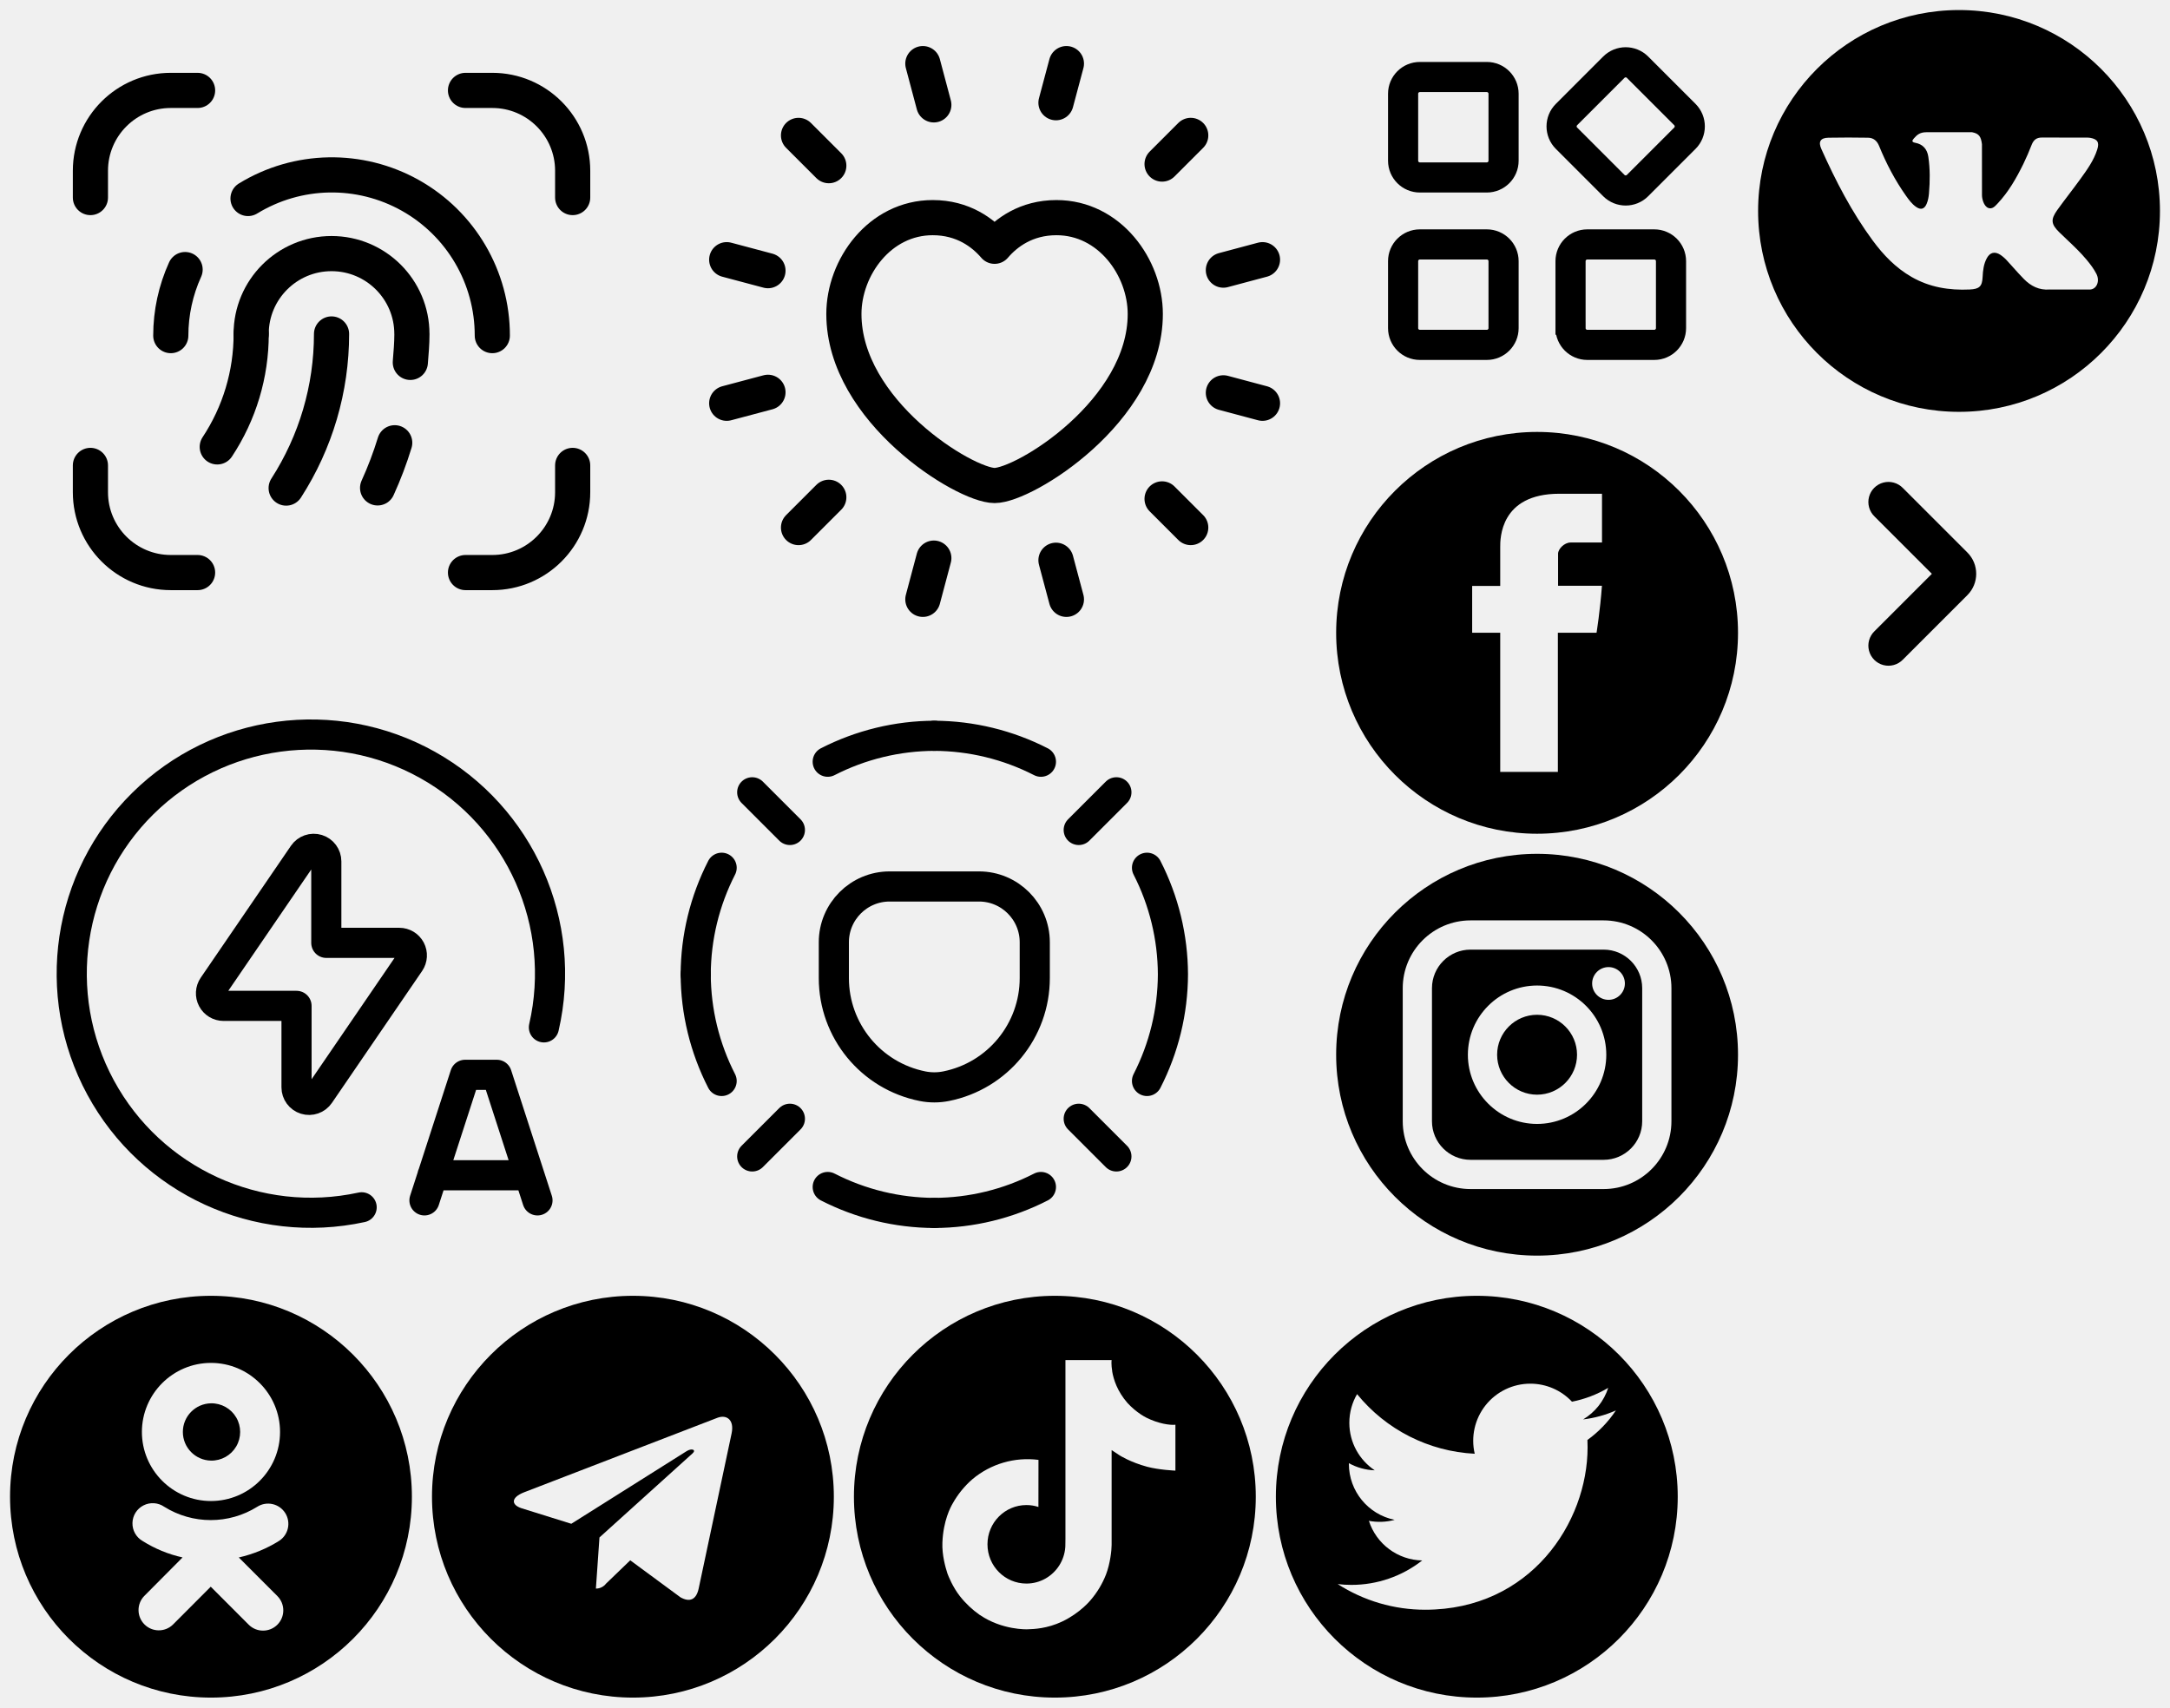
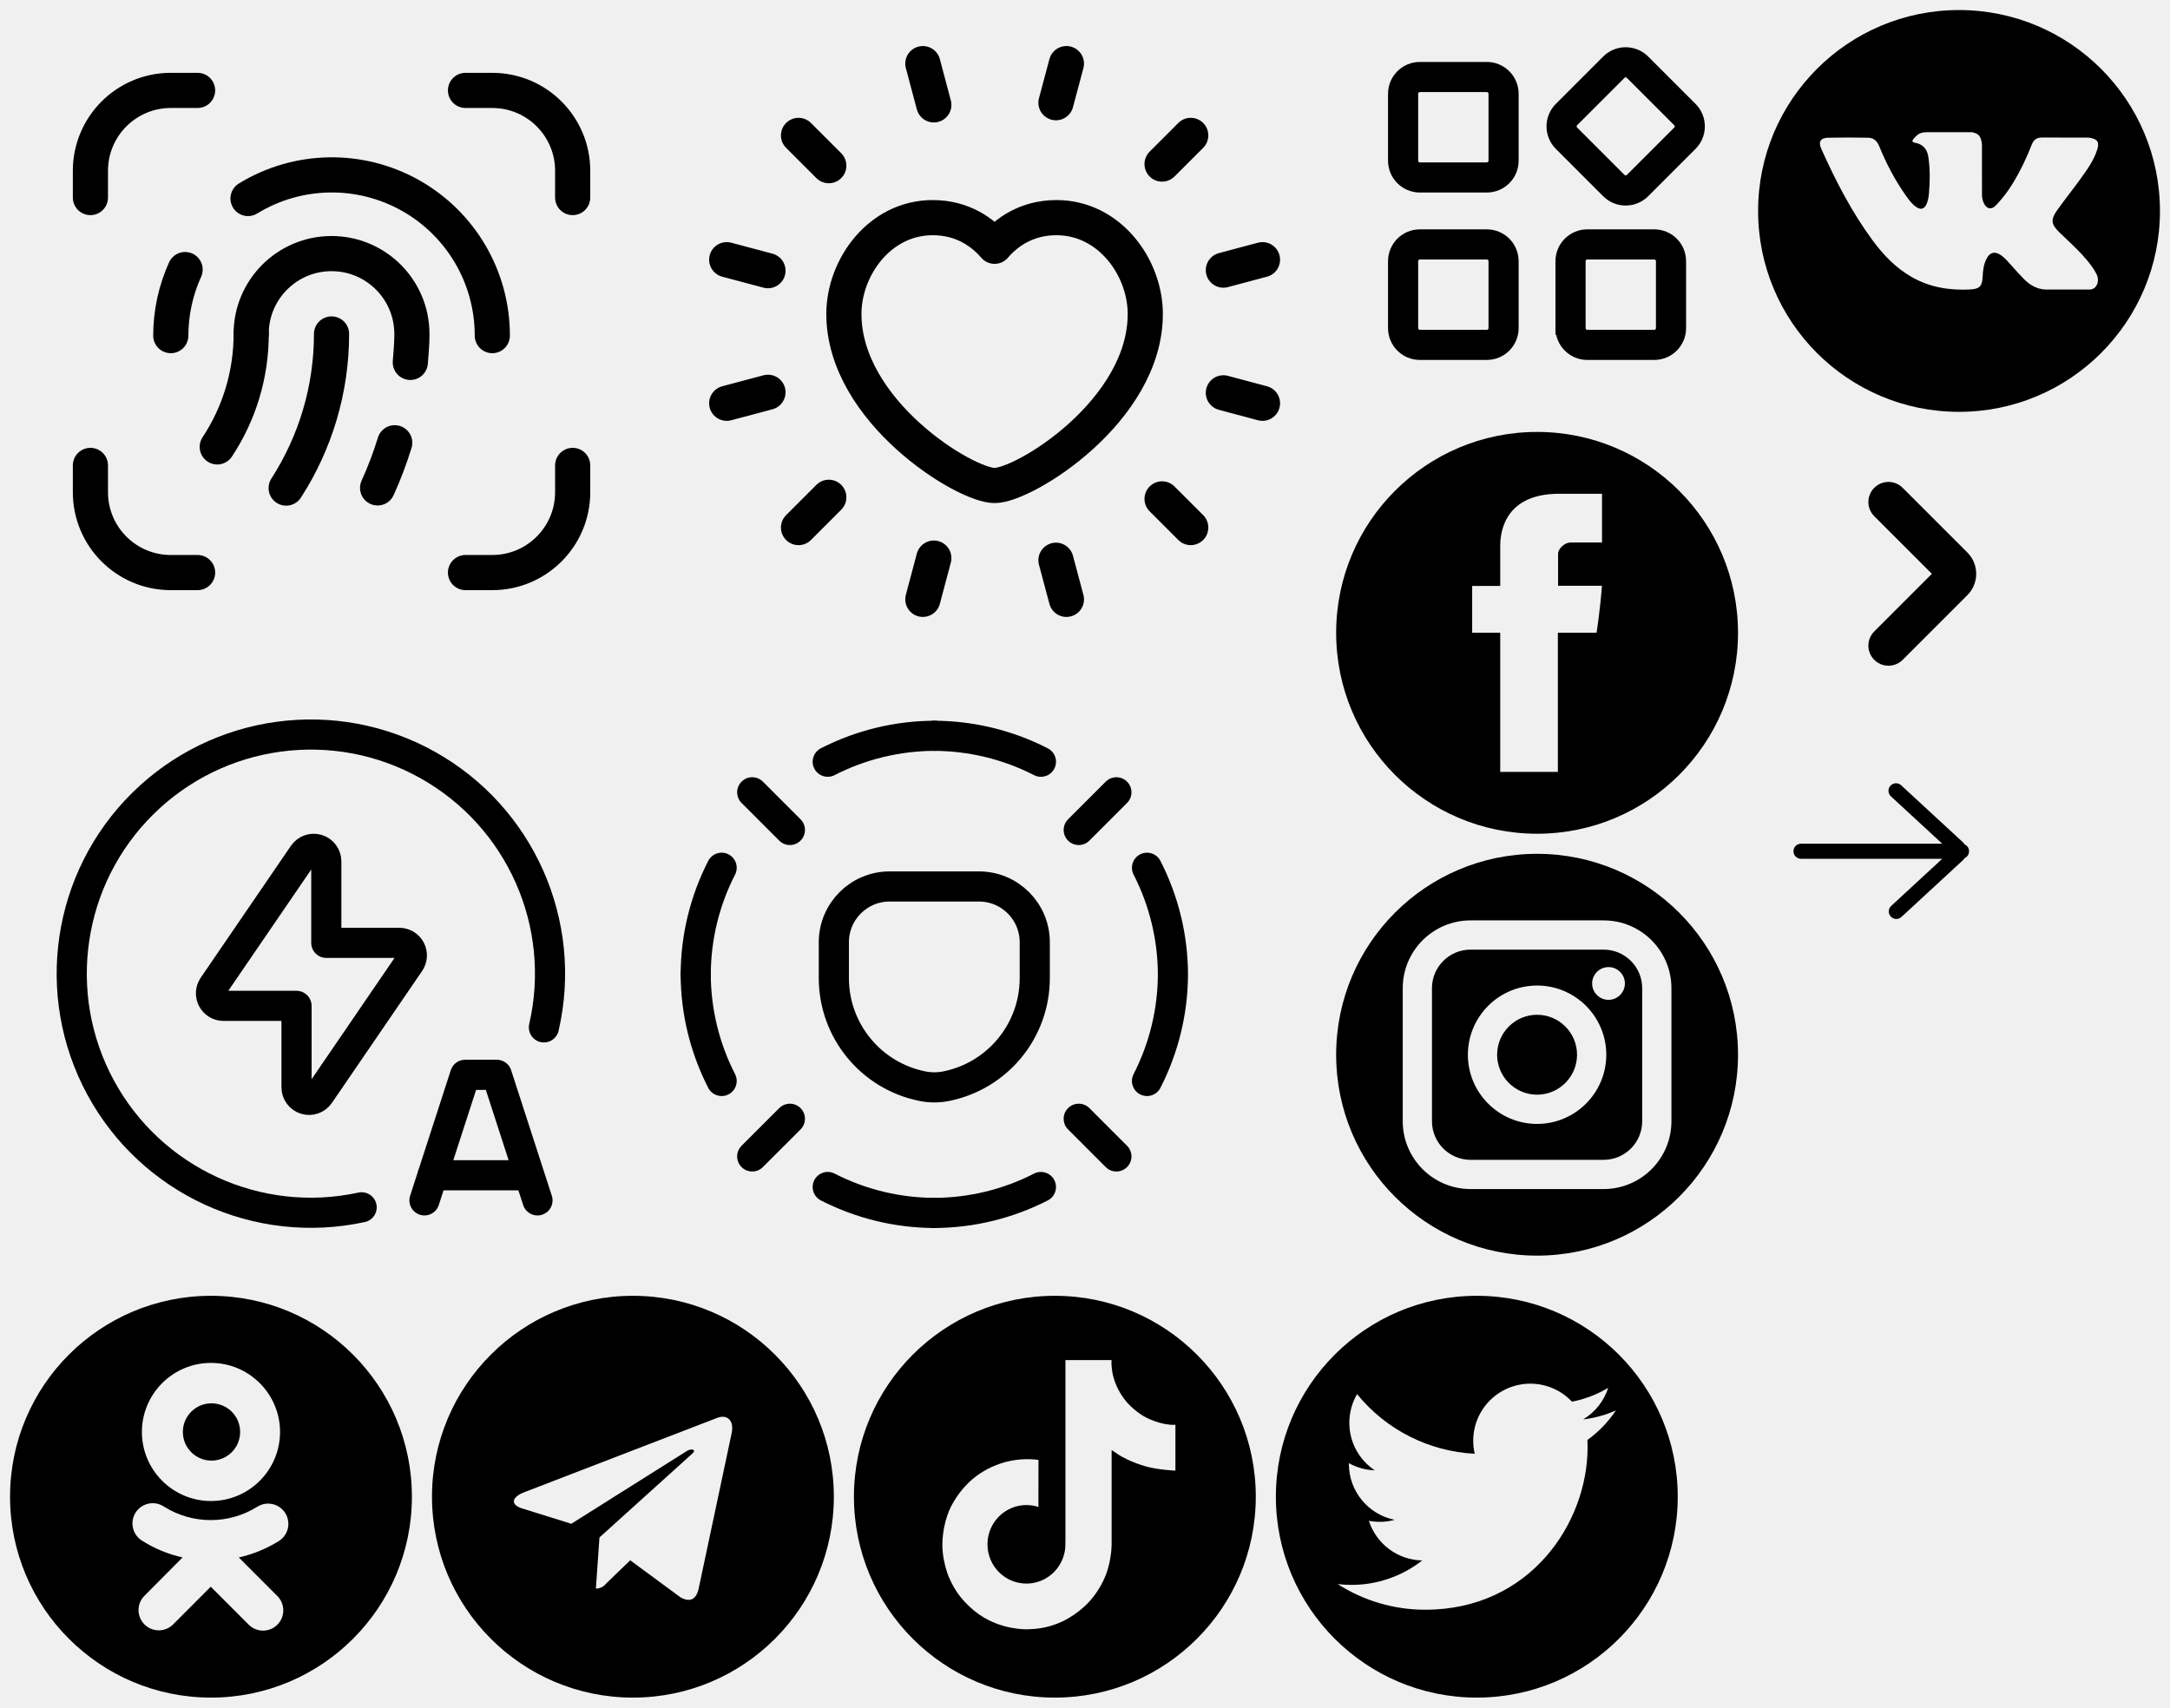
<svg xmlns="http://www.w3.org/2000/svg" width="216" height="170" viewBox="0 0 216 170">
  <view id="image-apps" viewBox="132 0 42 42" />
  <svg width="42" height="42" fill="none" viewBox="-1 -1 42 42" x="132">
    <path d="M6.664 15V8.333c0-.92.746-1.666 1.667-1.666h6.666c.92 0 1.667.746 1.667 1.666V15c0 .92-.746 1.666-1.667 1.666H8.331c-.92 0-1.667-.746-1.667-1.666ZM6.664 31.666V25c0-.92.746-1.667 1.667-1.667h6.666c.92 0 1.667.746 1.667 1.667v6.666c0 .921-.746 1.667-1.667 1.667H8.331c-.92 0-1.667-.746-1.667-1.666ZM23.33 31.666V25c0-.92.747-1.667 1.667-1.667h6.667c.92 0 1.667.746 1.667 1.667v6.666c0 .921-.747 1.667-1.667 1.667h-6.667c-.92 0-1.666-.746-1.666-1.666ZM27.641 17.474l-4.714-4.714a1.667 1.667 0 0 1 0-2.357l4.714-4.714c.651-.65 1.706-.65 2.357 0l4.714 4.714c.651.651.651 1.707 0 2.357l-4.714 4.714c-.65.651-1.706.651-2.357 0Z" stroke="currentColor" stroke-width="3" />
  </svg>
+   <view id="image-arrow" viewBox="174 72 26 26" />
+   <svg width="26" height="26" fill="none" viewBox="-1 -1 26 26" x="174" y="72">
+     <path fill-rule="evenodd" clip-rule="evenodd" d="M13.25 6.301A.75.75 0 1 1 14.266 5.2l6.094 5.625c.077.072.144.15.199.235a.75.75 0 0 1 0 1.366 1.255 1.255 0 0 1-.2.236l-6.093 5.625a.75.75 0 1 1-1.018-1.102l5.083-4.692H4.27a.75.75 0 0 1 0-1.5H18.33l-5.082-4.69Z" fill="currentColor" />
+   </svg>
  <view id="image-automatization" viewBox="0 66 62 62" />
  <svg width="62" height="62" fill="none" viewBox="-1 -1 62 62" y="66">
-     <g clip-path="url(#ba)" stroke="currentColor" stroke-width="3" stroke-linecap="round" stroke-linejoin="round">
+     <g clip-path="url(#ca)" stroke="currentColor" stroke-width="3" stroke-linecap="round" stroke-linejoin="round">
      <path d="M42.047 50h9.631M52.5 52.5 48.45 40H45.3l-4.05 12.5M29.198 18.047a1.25 1.25 0 0 1 2.282.705v8.111h7.266a1.25 1.25 0 0 1 1.032 1.956l-8.98 13.134a1.25 1.25 0 0 1-2.282-.706v-8.11H21.25a1.251 1.251 0 0 1-1.032-1.956l8.98-13.134Z" />
      <path d="M34.998 53.19A23.804 23.804 0 1 1 53.14 35.277" />
    </g>
    <defs>
-       <clipPath id="ba">
+       <clipPath id="ca">
        <path fill="#fff" d="M0 0h60v60H0z" />
      </clipPath>
    </defs>
  </svg>
  <view id="image-facebook-logo" viewBox="132 42 42 42" />
  <svg width="42" height="42" fill="none" viewBox="-1 -1 42 42" x="132" y="42">
-     <g clip-path="url(#ca)">
+     <g clip-path="url(#da)">
      <path fill-rule="evenodd" clip-rule="evenodd" d="M20 0C8.954 0 0 8.954 0 20s8.954 20 20 20 20-8.954 20-20S31.046 0 20 0Zm3.335 11.008h3.127V6.154H22.21c-5.899 0-5.882 4.48-5.879 5.316v3.859h-2.793v4.662h2.793v13.855h5.738V19.992h3.85s.361-2.235.537-4.68H22.09v-3.188c0-.476.625-1.116 1.244-1.116Z" fill="currentColor" />
    </g>
    <defs>
-       <clipPath id="ca">
+       <clipPath id="da">
        <path fill="#fff" d="M0 0h40v40H0z" />
      </clipPath>
    </defs>
  </svg>
  <view id="image-fingerprint" viewBox="0 0 66 66" />
  <svg width="66" height="66" fill="none" viewBox="-1 -1 66 66">
    <path d="M24 32.246a8 8 0 0 1 16 0M40.003 32.246c0 .958-.085 1.893-.16 2.831M38.29 43.077a37.121 37.121 0 0 1-1.704 4.494" stroke="currentColor" stroke-width="3.5" stroke-linecap="round" stroke-linejoin="round" />
    <path d="M27.484 47.589a28.28 28.28 0 0 0 4.517-15.343M20.625 43.49a20.337 20.337 0 0 0 3.378-11.244M16 32.411a15.92 15.92 0 0 1 1.425-6.575M48.004 32.411a15.975 15.975 0 0 0-24.316-13.65M8 45.333V48a8 8 0 0 0 8 8h2.667M45.336 8h2.667a8 8 0 0 1 8 8v2.667M18.667 8H16a8 8 0 0 0-8 8v2.667M56.003 45.333V48a8 8 0 0 1-8 8h-2.667" stroke="currentColor" stroke-width="3.5" stroke-linecap="round" stroke-linejoin="round" />
  </svg>
  <view id="image-guard" viewBox="62 66 62 62" />
  <svg width="62" height="62" fill="none" viewBox="-1 -1 62 62" x="62" y="66">
-     <g clip-path="url(#ea)" stroke="currentColor" stroke-width="3" stroke-linecap="round" stroke-linejoin="round">
+     <g clip-path="url(#fa)" stroke="currentColor" stroke-width="3" stroke-linecap="round" stroke-linejoin="round">
      <path d="m44.375 44.375 3.75 3.75M53.753 30a23.451 23.451 0 0 1-2.581 10.613M40.613 51.169A23.453 23.453 0 0 1 30 53.75M30 6.25a23.45 23.45 0 0 1 10.613 2.582M51.172 19.387A23.453 23.453 0 0 1 53.753 30M15.625 15.625l-3.75-3.75M6.25 30a23.45 23.45 0 0 1 2.582-10.613" />
      <path d="M19.39 8.831A23.453 23.453 0 0 1 30.005 6.25M30.003 53.75a23.452 23.452 0 0 1-10.612-2.582M8.831 40.613A23.454 23.454 0 0 1 6.25 30M44.375 15.625l3.75-3.75M15.625 44.375l-3.75 3.75M28.823 41.133A10.976 10.976 0 0 1 20 30.371v-3.565a5.555 5.555 0 0 1 5.556-5.556h8.888A5.555 5.555 0 0 1 40 26.806v3.565a10.976 10.976 0 0 1-8.823 10.762 6.002 6.002 0 0 1-2.354 0Z" />
    </g>
    <defs>
-       <clipPath id="ea">
+       <clipPath id="fa">
        <path fill="#fff" d="M0 0h60v60H0z" />
      </clipPath>
    </defs>
  </svg>
  <view id="image-heartsun" viewBox="66 0 66 66" />
  <svg width="66" height="66" fill="none" viewBox="-1 -1 66 66" x="66">
    <path d="m24.86 5.333 1.093 4.107M38.11 54.773l1.04 3.894M12.484 12.48l3.014 3.013M48.672 48.666l2.853 2.853M5.336 24.852l4.107 1.094M54.773 38.106l3.894 1.04M5.336 39.146l4.107-1.093M54.773 25.892l3.894-1.04M12.484 51.52l3.014-3.014M48.672 15.333l2.853-2.854M24.86 58.666l1.093-4.106M38.11 9.226l1.04-3.893M32 23.517c1.15-1.344 3.136-2.851 6.16-2.851 5.29 0 8.84 4.965 8.84 9.592 0 9.667-12.037 17.075-15 17.075-2.963 0-15-7.408-15-17.075 0-4.627 3.55-9.592 8.84-9.592 3.024 0 5.01 1.51 6.16 2.85Z" stroke="currentColor" stroke-width="3.5" stroke-linecap="round" stroke-linejoin="round" />
  </svg>
  <view id="image-instagram-logo" viewBox="132 84 42 42" />
  <svg width="42" height="42" fill="none" viewBox="-1 -1 42 42" x="132" y="84">
-     <g clip-path="url(#ga)" fill="currentColor">
+     <g clip-path="url(#ha)" fill="currentColor">
      <path d="M16.022 20A3.983 3.983 0 0 1 20 16.023 3.982 3.982 0 0 1 23.977 20 3.983 3.983 0 0 1 20 23.978 3.983 3.983 0 0 1 16.022 20Z" />
      <path fill-rule="evenodd" clip-rule="evenodd" d="M9.537 13.374a3.841 3.841 0 0 1 3.837-3.837h13.252a3.841 3.841 0 0 1 3.837 3.837v13.252a3.841 3.841 0 0 1-3.837 3.837H13.374a3.841 3.841 0 0 1-3.837-3.837V13.374ZM13.111 20c0 3.798 3.09 6.889 6.889 6.889 3.798 0 6.889-3.09 6.889-6.89a6.897 6.897 0 0 0-6.89-6.888A6.897 6.897 0 0 0 13.112 20Zm12.369-7.094c0 .899.731 1.63 1.63 1.63.899 0 1.63-.731 1.63-1.63 0-.899-.731-1.63-1.63-1.63-.899 0-1.63.731-1.63 1.63Z" />
      <path fill-rule="evenodd" clip-rule="evenodd" d="M20 0C8.954 0 0 8.954 0 20s8.954 20 20 20 20-8.954 20-20S31.046 0 20 0Zm6.626 33.373a6.754 6.754 0 0 0 6.747-6.747V13.374a6.754 6.754 0 0 0-6.747-6.747H13.374a6.754 6.754 0 0 0-6.747 6.747v13.252a6.754 6.754 0 0 0 6.747 6.747h13.252Z" />
    </g>
    <defs>
-       <clipPath id="ga">
+       <clipPath id="ha">
        <path fill="#fff" d="M0 0h40v40H0z" />
      </clipPath>
    </defs>
  </svg>
  <view id="image-ok-logo" viewBox="0 128 42 42" />
  <svg width="42" height="42" fill="none" viewBox="-1 -1 42 42" y="128">
-     <g clip-path="url(#ha)" fill="currentColor">
+     <g clip-path="url(#ia)" fill="currentColor">
      <path d="M20 10.703a2.852 2.852 0 1 1 0 5.703 2.852 2.852 0 0 1 0-5.703Z" />
      <path fill-rule="evenodd" clip-rule="evenodd" d="M40 20c0 11.046-8.954 20-20 20S0 31.046 0 20 8.954 0 20 0s20 8.954 20 20Zm-20 .43a6.88 6.88 0 0 0 6.875-6.875c0-3.79-3.086-6.875-6.875-6.875-3.79 0-6.875 3.086-6.875 6.875S16.211 20.43 20 20.43Zm2.781 5.617c1.411-.32 2.758-.874 3.985-1.64A2.015 2.015 0 1 0 24.609 21a8.742 8.742 0 0 1-9.265 0 2.017 2.017 0 1 0-2.156 3.406 12.574 12.574 0 0 0 3.984 1.64l-3.828 3.852a2.017 2.017 0 0 0 2.851 2.852l3.782-3.79 3.78 3.782a2.016 2.016 0 1 0 2.852-2.851l-3.851-3.852.023.008Z" />
    </g>
    <defs>
-       <clipPath id="ha">
+       <clipPath id="ia">
        <path fill="#fff" d="M0 0h40v40H0z" />
      </clipPath>
    </defs>
  </svg>
  <view id="image-swiper-arrow" viewBox="174 42 30 30" />
  <svg width="30" height="30" fill="none" viewBox="-1 -1 30 30" x="174" y="42">
    <path fill-rule="evenodd" clip-rule="evenodd" d="M11.586 8.414a2 2 0 1 1 2.828-2.828l6.418 6.418a3 3 0 0 1 0 4.242l-6.418 6.418a2 2 0 1 1-2.828-2.828l5.71-5.711-5.71-5.71Z" fill="currentColor" />
  </svg>
  <view id="image-telegram-logo" viewBox="42 128 42 42" />
  <svg width="42" height="42" fill="none" viewBox="-1 -1 42 42" x="42" y="128">
-     <g clip-path="url(#ja)">
+     <g clip-path="url(#ka)">
      <path d="M20 0C8.955 0 0 8.955 0 20s8.955 20 20 20 20-8.955 20-20S31.045 0 20 0Zm9.823 13.702L26.54 29.168c-.242 1.097-.895 1.364-1.807.847l-5-3.683-2.41 2.323c-.233.3-.595.492-1 .492h-.008l.355-5.09 9.267-8.37c.4-.355-.09-.557-.622-.202l-11.448 7.21-4.934-1.54c-1.066-.338-1.096-1.067.225-1.59l19.277-7.43c.897-.327 1.677.213 1.387 1.568l.001-.001Z" fill="currentColor" />
-     </g>
-     <defs>
-       <clipPath id="ja">
-         <path fill="#fff" d="M0 0h40v40H0z" />
-       </clipPath>
-     </defs>
-   </svg>
-   <view id="image-tiktok-logo" viewBox="84 128 42 42" />
-   <svg width="42" height="42" fill="none" viewBox="-1 -1 42 42" x="84" y="128">
-     <g clip-path="url(#ka)">
-       <path fill-rule="evenodd" clip-rule="evenodd" d="M40 20C40 8.954 31.046 0 20 0S0 8.954 0 20s8.954 20 20 20 20-8.954 20-20Zm-10.89-7.868a6.085 6.085 0 0 1-.526-.307 7.41 7.41 0 0 1-1.353-1.152c-1.01-1.156-1.387-2.329-1.526-3.15h.006c-.116-.682-.068-1.123-.06-1.123h-4.598v17.798c0 .239 0 .475-.01.708 0 .02-.001.038-.003.058v.014l-.001.015c0 .013 0 .027-.003.04v.01a3.912 3.912 0 0 1-1.964 3.102c-.58.33-1.235.503-1.902.502-2.142 0-3.878-1.748-3.878-3.908s1.736-3.908 3.878-3.908c.405 0 .808.064 1.193.19l.006-4.687a8.53 8.53 0 0 0-6.58 1.927 9.031 9.031 0 0 0-1.968 2.43c-.195.335-.927 1.682-1.015 3.866-.056 1.24.316 2.525.493 3.056v.011c.112.313.544 1.38 1.248 2.279a9.345 9.345 0 0 0 1.992 1.88v-.01l.01.01c2.226 1.515 4.694 1.416 4.694 1.416l.113-.004c.53-.016 1.867-.055 3.37-.767 1.802-.855 2.828-2.129 2.828-2.129a8.851 8.851 0 0 0 1.541-2.564c.416-1.095.555-2.408.555-2.933V15.36c.056.034.799.526.799.526s1.07.686 2.74 1.134c1.197.318 2.811.385 2.811.385v-4.57c-.565.062-1.714-.117-2.89-.703Z" fill="currentColor" />
    </g>
    <defs>
      <clipPath id="ka">
        <path fill="#fff" d="M0 0h40v40H0z" />
      </clipPath>
    </defs>
  </svg>
-   <view id="image-twitter-logo" viewBox="126 128 42 42" />
-   <svg width="42" height="42" fill="none" viewBox="-1 -1 42 42" x="126" y="128">
+   <view id="image-tiktok-logo" viewBox="84 128 42 42" />
+   <svg width="42" height="42" fill="none" viewBox="-1 -1 42 42" x="84" y="128">
    <g clip-path="url(#la)">
-       <path fill-rule="evenodd" clip-rule="evenodd" d="M20 0C8.954 0 0 8.954 0 20s8.954 20 20 20 20-8.954 20-20S31.046 0 20 0Zm11.027 15.087c0-.246-.005-.49-.016-.735 1.11-.8 2.073-1.801 2.835-2.94a11.36 11.36 0 0 1-3.263.894 5.698 5.698 0 0 0 2.498-3.143 11.372 11.372 0 0 1-3.608 1.379 5.674 5.674 0 0 0-4.147-1.794 5.682 5.682 0 0 0-5.534 6.976 16.13 16.13 0 0 1-11.71-5.937c-.49.84-.77 1.816-.77 2.857 0 1.97 1.003 3.71 2.528 4.729a5.66 5.66 0 0 1-2.573-.711v.072a5.685 5.685 0 0 0 4.557 5.57 5.705 5.705 0 0 1-2.566.098 5.687 5.687 0 0 0 5.307 3.945 11.398 11.398 0 0 1-7.056 2.432c-.459 0-.91-.027-1.355-.08a16.078 16.078 0 0 0 8.709 2.553c10.45 0 16.164-8.657 16.164-16.165Z" fill="currentColor" />
+       <path fill-rule="evenodd" clip-rule="evenodd" d="M40 20C40 8.954 31.046 0 20 0S0 8.954 0 20s8.954 20 20 20 20-8.954 20-20Zm-10.89-7.868a6.085 6.085 0 0 1-.526-.307 7.41 7.41 0 0 1-1.353-1.152c-1.01-1.156-1.387-2.329-1.526-3.15h.006c-.116-.682-.068-1.123-.06-1.123h-4.598v17.798c0 .239 0 .475-.01.708 0 .02-.001.038-.003.058v.014l-.001.015c0 .013 0 .027-.003.04v.01a3.912 3.912 0 0 1-1.964 3.102c-.58.33-1.235.503-1.902.502-2.142 0-3.878-1.748-3.878-3.908s1.736-3.908 3.878-3.908c.405 0 .808.064 1.193.19l.006-4.687a8.53 8.53 0 0 0-6.58 1.927 9.031 9.031 0 0 0-1.968 2.43c-.195.335-.927 1.682-1.015 3.866-.056 1.24.316 2.525.493 3.056v.011c.112.313.544 1.38 1.248 2.279a9.345 9.345 0 0 0 1.992 1.88v-.01l.01.01c2.226 1.515 4.694 1.416 4.694 1.416l.113-.004c.53-.016 1.867-.055 3.37-.767 1.802-.855 2.828-2.129 2.828-2.129a8.851 8.851 0 0 0 1.541-2.564c.416-1.095.555-2.408.555-2.933V15.36c.056.034.799.526.799.526s1.07.686 2.74 1.134c1.197.318 2.811.385 2.811.385v-4.57c-.565.062-1.714-.117-2.89-.703Z" fill="currentColor" />
    </g>
    <defs>
      <clipPath id="la">
        <path fill="#fff" d="M0 0h40v40H0z" />
      </clipPath>
    </defs>
  </svg>
-   <view id="image-vk-logo" viewBox="174 0 42 42" />
-   <svg width="42" height="42" fill="none" viewBox="-1 -1 42 42" x="174">
+   <view id="image-twitter-logo" viewBox="126 128 42 42" />
+   <svg width="42" height="42" fill="none" viewBox="-1 -1 42 42" x="126" y="128">
    <g clip-path="url(#ma)">
-       <path fill-rule="evenodd" clip-rule="evenodd" d="M20 0C8.954 0 0 8.954 0 20s8.954 20 20 20 20-8.954 20-20S31.046 0 20 0Zm10.72 22.831a66.491 66.491 0 0 1-.733-.701c-.828-.808-.88-1.277-.216-2.21.386-.54.787-1.069 1.188-1.597.354-.468.71-.936 1.054-1.412l.078-.108c.659-.911 1.321-1.827 1.666-2.916.23-.722.026-1.04-.712-1.168-.128-.021-.26-.021-.39-.021l-4.388-.006c-.54-.008-.838.228-1.03.707a26.465 26.465 0 0 1-.832 1.918c-.696 1.417-1.475 2.787-2.567 3.945l-.046.05c-.23.245-.488.521-.865.396-.502-.183-.651-1.012-.642-1.292l-.004-5.066c-.098-.722-.259-1.046-.978-1.186h-4.558c-.607 0-.913.236-1.239.616-.185.22-.243.362.142.436.756.143 1.184.633 1.296 1.39.18 1.213.168 2.43.064 3.647-.03.355-.091.709-.232 1.04-.22.524-.577.63-1.044.307-.421-.29-.719-.7-1.011-1.11-1.094-1.546-1.965-3.211-2.677-4.961-.205-.506-.56-.812-1.095-.82a110.492 110.492 0 0 0-3.951 0c-.79.015-1.027.4-.704 1.119 1.433 3.19 3.03 6.29 5.113 9.114 1.069 1.448 2.297 2.73 3.884 3.636 1.797 1.027 3.732 1.337 5.772 1.242.954-.046 1.24-.294 1.285-1.244.03-.651.104-1.3.425-1.884.314-.574.792-.683 1.343-.326a3.8 3.8 0 0 1 .725.648c.177.193.353.39.528.585.356.398.712.795 1.085 1.175.7.712 1.53 1.132 2.57 1.046l4.033.002c.649-.044.987-.84.614-1.566-.262-.508-.607-.959-.971-1.397-.607-.729-1.293-1.379-1.98-2.028Z" fill="currentColor" />
+       <path fill-rule="evenodd" clip-rule="evenodd" d="M20 0C8.954 0 0 8.954 0 20s8.954 20 20 20 20-8.954 20-20S31.046 0 20 0Zm11.027 15.087c0-.246-.005-.49-.016-.735 1.11-.8 2.073-1.801 2.835-2.94a11.36 11.36 0 0 1-3.263.894 5.698 5.698 0 0 0 2.498-3.143 11.372 11.372 0 0 1-3.608 1.379 5.674 5.674 0 0 0-4.147-1.794 5.682 5.682 0 0 0-5.534 6.976 16.13 16.13 0 0 1-11.71-5.937c-.49.84-.77 1.816-.77 2.857 0 1.97 1.003 3.71 2.528 4.729a5.66 5.66 0 0 1-2.573-.711v.072a5.685 5.685 0 0 0 4.557 5.57 5.705 5.705 0 0 1-2.566.098 5.687 5.687 0 0 0 5.307 3.945 11.398 11.398 0 0 1-7.056 2.432c-.459 0-.91-.027-1.355-.08a16.078 16.078 0 0 0 8.709 2.553c10.45 0 16.164-8.657 16.164-16.165Z" fill="currentColor" />
    </g>
    <defs>
      <clipPath id="ma">
        <path fill="#fff" d="M0 0h40v40H0z" />
      </clipPath>
    </defs>
  </svg>
+   <view id="image-vk-logo" viewBox="174 0 42 42" />
+   <svg width="42" height="42" fill="none" viewBox="-1 -1 42 42" x="174">
+     <g clip-path="url(#na)">
+       <path fill-rule="evenodd" clip-rule="evenodd" d="M20 0C8.954 0 0 8.954 0 20s8.954 20 20 20 20-8.954 20-20S31.046 0 20 0Zm10.72 22.831a66.491 66.491 0 0 1-.733-.701c-.828-.808-.88-1.277-.216-2.21.386-.54.787-1.069 1.188-1.597.354-.468.71-.936 1.054-1.412l.078-.108c.659-.911 1.321-1.827 1.666-2.916.23-.722.026-1.04-.712-1.168-.128-.021-.26-.021-.39-.021l-4.388-.006c-.54-.008-.838.228-1.03.707a26.465 26.465 0 0 1-.832 1.918c-.696 1.417-1.475 2.787-2.567 3.945l-.046.05c-.23.245-.488.521-.865.396-.502-.183-.651-1.012-.642-1.292l-.004-5.066c-.098-.722-.259-1.046-.978-1.186h-4.558c-.607 0-.913.236-1.239.616-.185.22-.243.362.142.436.756.143 1.184.633 1.296 1.39.18 1.213.168 2.43.064 3.647-.03.355-.091.709-.232 1.04-.22.524-.577.63-1.044.307-.421-.29-.719-.7-1.011-1.11-1.094-1.546-1.965-3.211-2.677-4.961-.205-.506-.56-.812-1.095-.82a110.492 110.492 0 0 0-3.951 0c-.79.015-1.027.4-.704 1.119 1.433 3.19 3.03 6.29 5.113 9.114 1.069 1.448 2.297 2.73 3.884 3.636 1.797 1.027 3.732 1.337 5.772 1.242.954-.046 1.24-.294 1.285-1.244.03-.651.104-1.3.425-1.884.314-.574.792-.683 1.343-.326a3.8 3.8 0 0 1 .725.648c.177.193.353.39.528.585.356.398.712.795 1.085 1.175.7.712 1.53 1.132 2.57 1.046l4.033.002c.649-.044.987-.84.614-1.566-.262-.508-.607-.959-.971-1.397-.607-.729-1.293-1.379-1.98-2.028Z" fill="currentColor" />
+     </g>
+     <defs>
+       <clipPath id="na">
+         <path fill="#fff" d="M0 0h40v40H0z" />
+       </clipPath>
+     </defs>
+   </svg>
</svg>
